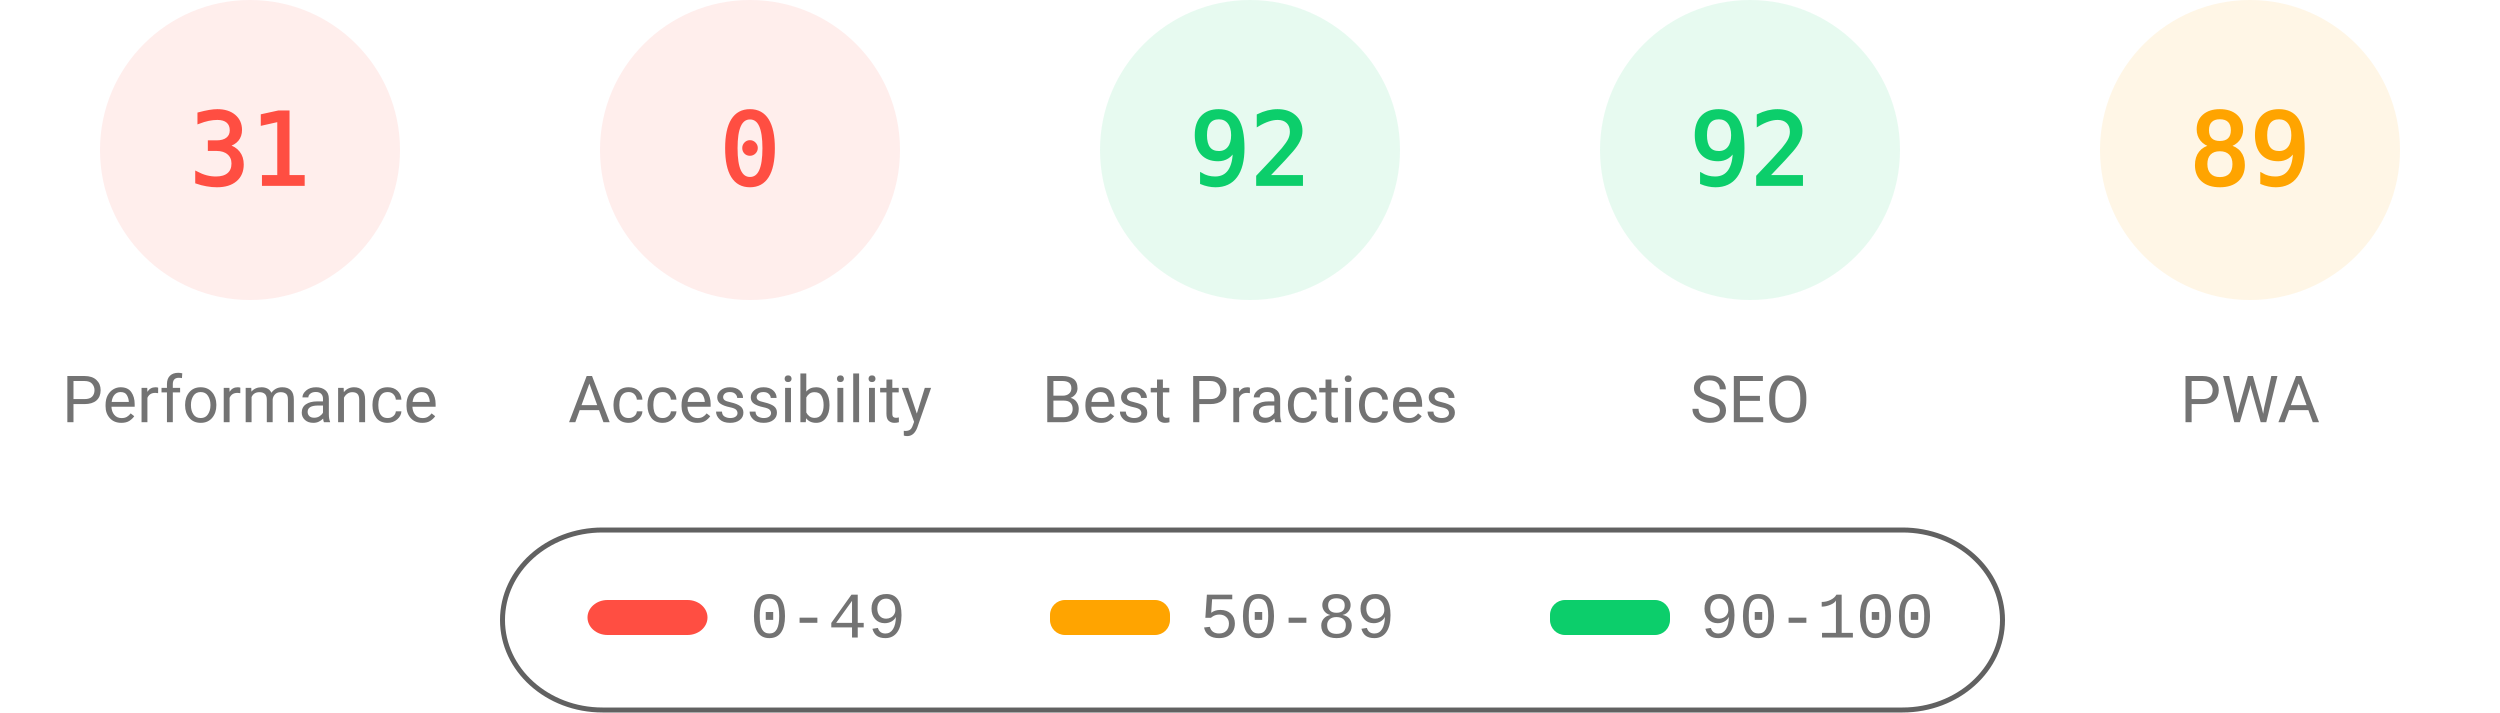
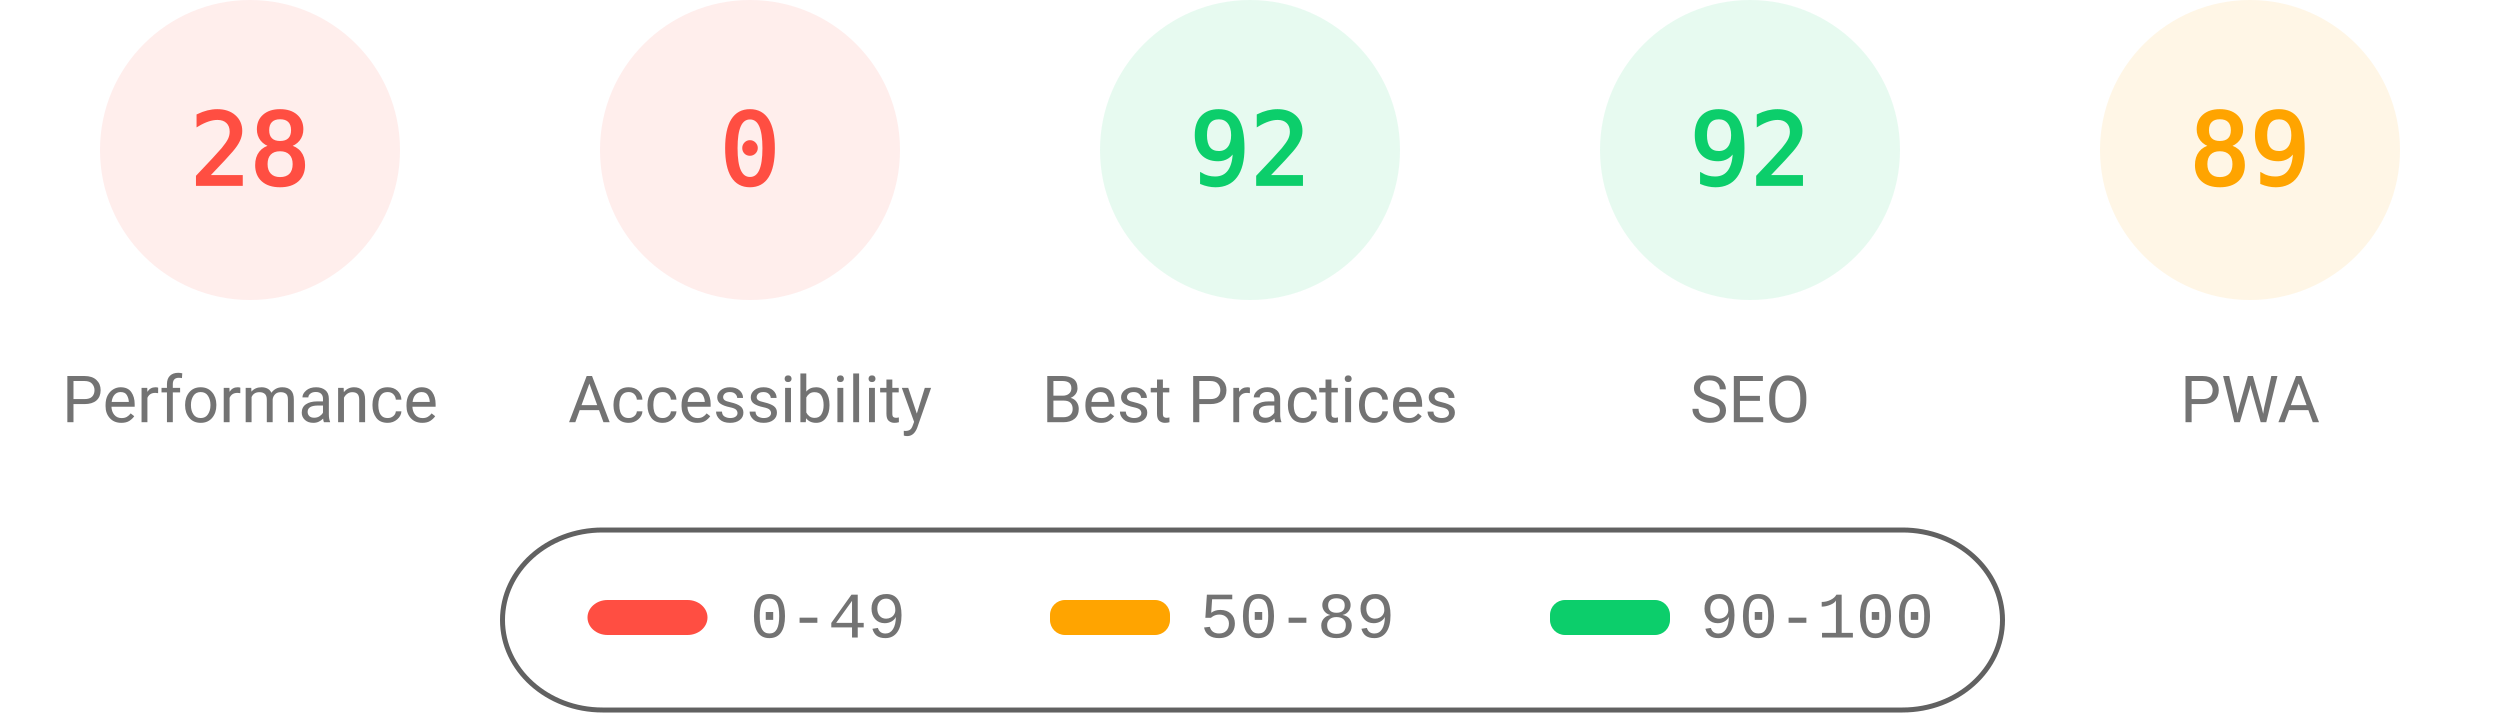
<svg xmlns="http://www.w3.org/2000/svg" fill="none" width="1000" height="285">
  <style>.gauge-base{opacity:.1}.gauge-arc{fill:none;animation-delay:250ms;stroke-linecap:round;transform:rotate(-90deg);transform-origin:100px 60px;animation:load-gauge 1s ease forwards}.guage-text{font-size:40px;font-family:monospace;text-align:center}.guage-red{color:#ff4e42;fill:#ff4e42;stroke:#ff4e42}.guage-orange{color:#ffa400;fill:#ffa400;stroke:#ffa400}.guage-green{color:#0cce6b;fill:#0cce6b;stroke:#0cce6b}.guage-undefined{color:#5c5c5c;fill:#5c5c5c;stroke:#5c5c5c}.guage-title{color:#737373;fill:#737373;stroke:none;font-size:26px;line-height:26px;font-family:Roboto,Halvetica,Arial,sans-serif}@keyframes load-gauge{from{stroke-dasharray:0 352.858}}</style>
  <svg class="guage-div guage-perf guage-red" viewBox="0 0 200 200" width="200" height="200">
    <circle class="gauge-base" r="56" cx="100" cy="60" stroke-width="8" />
-     <circle class="gauge-arc guage-arc-1" r="56" cx="100" cy="60" stroke-width="8" style="stroke-dasharray:109.076,351.858" />
-     <text class="guage-text" x="100" y="60" alignment-baseline="central" dominant-baseline="central" text-anchor="middle">31</text>
+     <circle class="gauge-arc guage-arc-1" r="56" cx="100" cy="60" stroke-width="8" style="stroke-dasharray:98.52,351.858" />
+     <text class="guage-text" x="100" y="60" alignment-baseline="central" dominant-baseline="central" text-anchor="middle">28</text>
    <text class="guage-title" x="100" y="160" alignment-baseline="central" dominant-baseline="central" text-anchor="middle">Performance</text>
  </svg>
  <svg class="guage-div guage-acc guage-red" viewBox="0 0 200 200" width="200" height="200" x="200">
    <circle class="gauge-base" r="56" cx="100" cy="60" stroke-width="8" />
    <circle class="gauge-arc guage-arc-2" r="56" cx="100" cy="60" stroke-width="8" style="stroke-dasharray:0,351.858" />
    <text class="guage-text" x="100" y="60" alignment-baseline="central" dominant-baseline="central" text-anchor="middle">0</text>
    <text class="guage-title" x="100" y="160" alignment-baseline="central" dominant-baseline="central" text-anchor="middle">Accessibility</text>
  </svg>
  <svg class="guage-div guage-best guage-green" viewBox="0 0 200 200" width="200" height="200" x="400">
    <circle class="gauge-base" r="56" cx="100" cy="60" stroke-width="8" />
    <circle class="gauge-arc guage-arc-3" r="56" cx="100" cy="60" stroke-width="8" style="stroke-dasharray:323.709,351.858" />
    <text class="guage-text" x="100" y="60" alignment-baseline="central" dominant-baseline="central" text-anchor="middle">92</text>
    <text class="guage-title" x="100" y="160" alignment-baseline="central" dominant-baseline="central" text-anchor="middle">Best Practices</text>
  </svg>
  <svg class="guage-div guage-seo guage-green" viewBox="0 0 200 200" width="200" height="200" x="600">
    <circle class="gauge-base" r="56" cx="100" cy="60" stroke-width="8" />
    <circle class="gauge-arc guage-arc-4" r="56" cx="100" cy="60" stroke-width="8" style="stroke-dasharray:323.709,351.858" />
    <text class="guage-text" x="100" y="60" alignment-baseline="central" dominant-baseline="central" text-anchor="middle">92</text>
    <text class="guage-title" x="100" y="160" alignment-baseline="central" dominant-baseline="central" text-anchor="middle">SEO</text>
  </svg>
  <svg class="guage-div guage-pwa guage-orange" viewBox="0 0 200 200" width="200" height="200" x="800">
    <circle class="gauge-base" r="56" cx="100" cy="60" stroke-width="8" />
    <circle class="gauge-arc guage-arc-4" r="56" cx="100" cy="60" stroke-width="8" style="stroke-dasharray:313.154,351.858" />
    <text class="guage-text" x="100" y="60" alignment-baseline="central" dominant-baseline="central" text-anchor="middle">89</text>
    <text class="guage-title" x="100" y="160" alignment-baseline="central" dominant-baseline="central" text-anchor="middle">PWA</text>
  </svg>
  <svg width="604" height="76" x="200" y="210">
    <path fill="none" id="canvas_background" d="M-1-1h604v80H-1z" />
    <rect fill-opacity="0" stroke="#616161" stroke-width="2" rx="40" id="svg_2" height="72" width="600" y="2" x="1" fill="#000" />
    <rect stroke="#000" rx="8" id="svg_3" height="14" width="48" y="30" x="35" stroke-opacity="null" stroke-width="0" fill="#ff4e42" />
    <rect stroke="#000" rx="6" id="svg_4" height="14" width="48" y="30" x="220" stroke-opacity="null" stroke-width="0" fill="#ffa400" />
    <rect stroke="#000" rx="6" id="svg_5" height="14" width="48" y="30" x="420" stroke-opacity="null" stroke-width="0" fill="#0cce6b" />
    <text xml:space="preserve" text-anchor="start" font-family="'Courier New', Courier, monospace" font-size="26" id="svg_6" y="45" x="100" stroke-opacity="null" stroke-width="0" stroke="#000" fill="#737373">0-49</text>
    <text xml:space="preserve" text-anchor="start" font-family="'Courier New', Courier, monospace" font-size="26" id="svg_7" y="45" x="280" stroke-opacity="null" stroke-width="0" stroke="#000" fill="#737373">50-89</text>
    <text xml:space="preserve" text-anchor="start" font-family="'Courier New', Courier, monospace" font-size="26" id="svg_8" y="45" x="480" stroke-opacity="null" stroke-width="0" stroke="#000" fill="#737373">90-100</text>
  </svg>
</svg>
